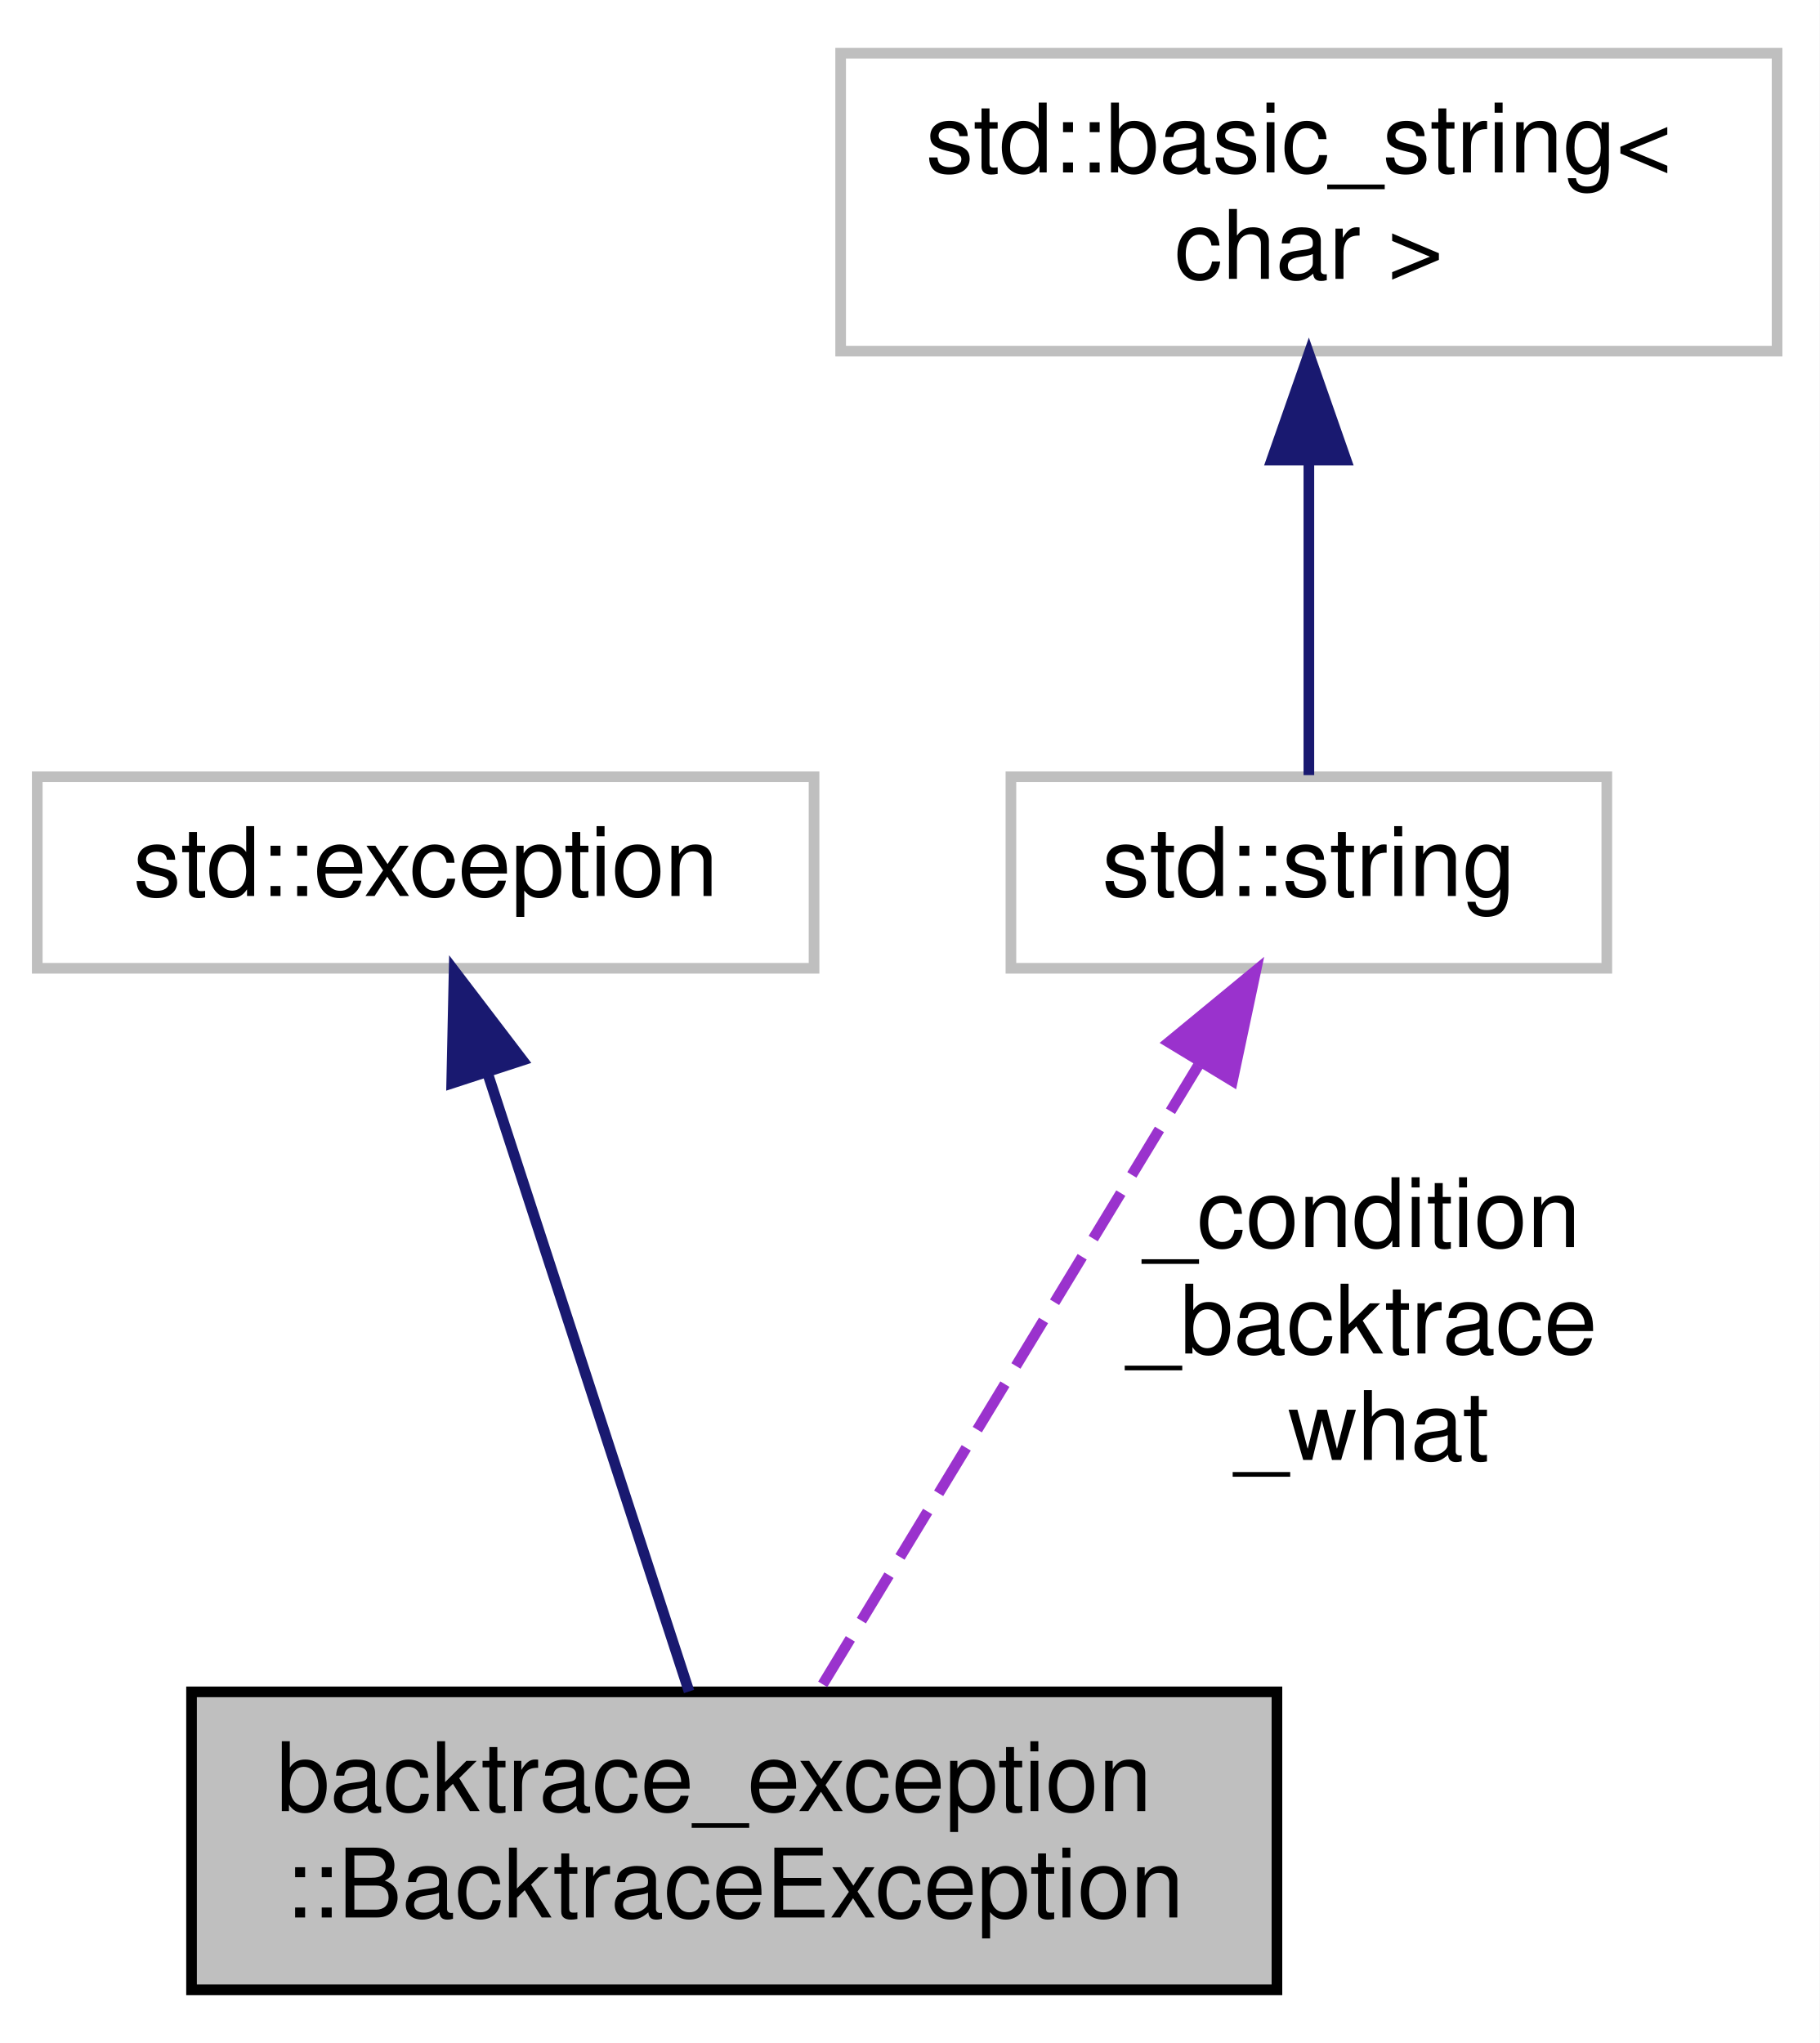
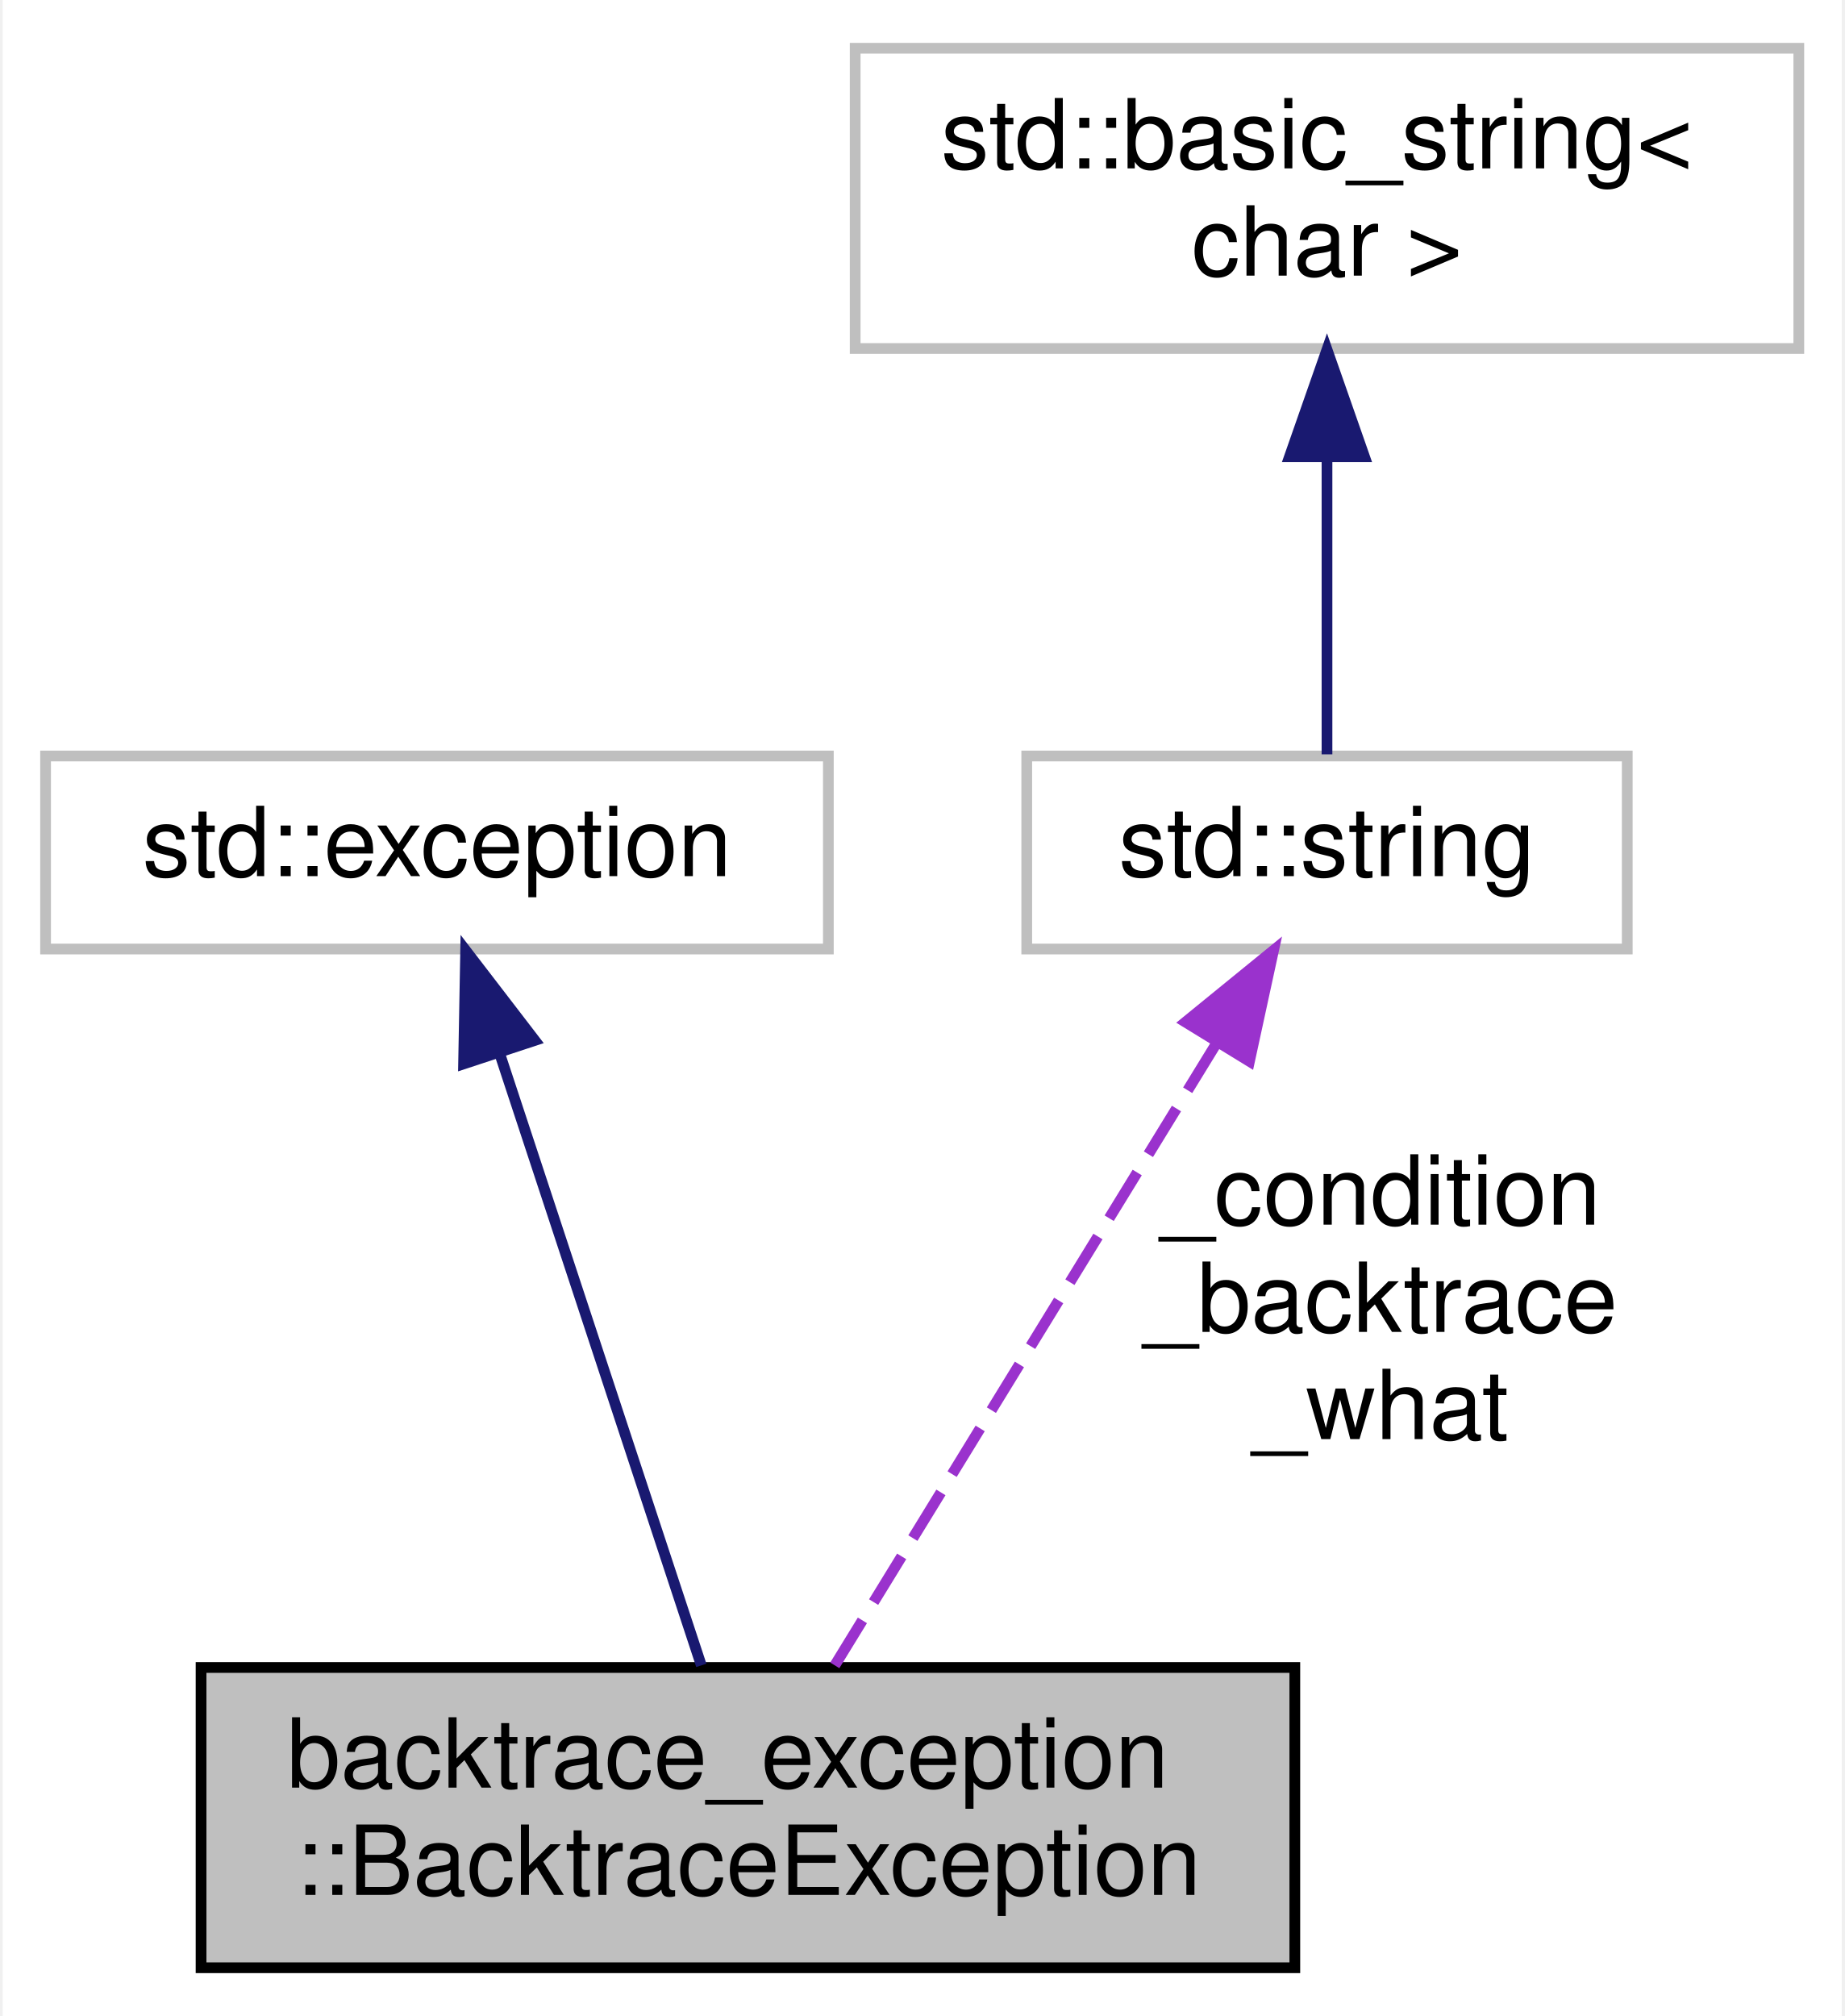
- <svg xmlns="http://www.w3.org/2000/svg" xmlns:xlink="http://www.w3.org/1999/xlink" width="171pt" height="192pt" viewBox="0.00 0.00 171.00 192.00">
-   <g id="graph0" class="graph" transform="scale(1 1) rotate(0) translate(4 188)">
-     <polygon fill="white" stroke="none" points="-4,4 -4,-188 167,-188 167,4 -4,4" />
+ <svg xmlns="http://www.w3.org/2000/svg" xmlns:xlink="http://www.w3.org/1999/xlink" width="172pt" height="188pt" viewBox="0.00 0.00 171.50 188.00">
+   <g id="graph0" class="graph" transform="scale(1 1) rotate(0) translate(4 184)">
+     <polygon fill="white" stroke="none" points="-4,4 -4,-184 167.5,-184 167.5,4 -4,4" />
    <g id="node1" class="node">
-       <polygon fill="#bfbfbf" stroke="black" points="14,-1 14,-29 116,-29 116,-1 14,-1" />
-       <text text-anchor="start" x="22" y="-17.8" font-family="Helvetica,sans-Serif" font-size="9.00">backtrace_exception</text>
-       <text text-anchor="middle" x="65" y="-7.8" font-family="Helvetica,sans-Serif" font-size="9.00">::BacktraceException</text>
+       <polygon fill="#bfbfbf" stroke="black" points="14.5,-0.5 14.5,-28.5 116.5,-28.5 116.5,-0.5 14.5,-0.5" />
+       <text text-anchor="start" x="22.5" y="-17.3" font-family="Helvetica,sans-Serif" font-size="9.00">backtrace_exception</text>
+       <text text-anchor="middle" x="65.5" y="-7.3" font-family="Helvetica,sans-Serif" font-size="9.00">::BacktraceException</text>
    </g>
    <g id="node2" class="node">
      <g id="a_node2">
        <a xlink:title="STL class. ">
-           <polygon fill="white" stroke="#bfbfbf" points="-0.5,-97 -0.5,-115 72.5,-115 72.5,-97 -0.5,-97" />
-           <text text-anchor="middle" x="36" y="-103.8" font-family="Helvetica,sans-Serif" font-size="9.00">std::exception</text>
+           <polygon fill="white" stroke="#bfbfbf" points="0,-95.5 0,-113.5 73,-113.5 73,-95.5 0,-95.5" />
+           <text text-anchor="middle" x="36.5" y="-102.3" font-family="Helvetica,sans-Serif" font-size="9.00">std::exception</text>
        </a>
      </g>
    </g>
    <g id="edge1" class="edge">
-       <path fill="none" stroke="midnightblue" d="M41.908,-86.87C47.506,-69.689 55.777,-44.304 60.752,-29.037" />
-       <polygon fill="midnightblue" stroke="midnightblue" points="38.447,-86.194 38.676,-96.787 45.102,-88.363 38.447,-86.194" />
+       <path fill="none" stroke="midnightblue" d="M42.387,-85.635C47.948,-68.761 56.159,-43.844 61.151,-28.698" />
+       <polygon fill="midnightblue" stroke="midnightblue" points="38.982,-84.786 39.176,-95.379 45.63,-86.977 38.982,-84.786" />
    </g>
    <g id="node3" class="node">
      <g id="a_node3">
        <a xlink:title="STL class. ">
-           <polygon fill="white" stroke="#bfbfbf" points="91,-97 91,-115 147,-115 147,-97 91,-97" />
-           <text text-anchor="middle" x="119" y="-103.8" font-family="Helvetica,sans-Serif" font-size="9.00">std::string</text>
+           <polygon fill="white" stroke="#bfbfbf" points="91.5,-95.5 91.5,-113.5 147.5,-113.5 147.5,-95.5 91.5,-95.5" />
+           <text text-anchor="middle" x="119.5" y="-102.3" font-family="Helvetica,sans-Serif" font-size="9.00">std::string</text>
        </a>
      </g>
    </g>
    <g id="edge2" class="edge">
-       <path fill="none" stroke="#9a32cd" stroke-dasharray="5,2" d="M108.59,-87.842C98.164,-70.659 82.35,-44.595 72.91,-29.037" />
-       <polygon fill="#9a32cd" stroke="#9a32cd" points="105.837,-90.053 114.017,-96.787 111.822,-86.422 105.837,-90.053" />
-       <text text-anchor="middle" x="124" y="-70.8" font-family="Helvetica,sans-Serif" font-size="9.00"> _condition</text>
-       <text text-anchor="middle" x="124" y="-60.8" font-family="Helvetica,sans-Serif" font-size="9.00">_backtrace</text>
-       <text text-anchor="middle" x="124" y="-50.8" font-family="Helvetica,sans-Serif" font-size="9.00">_what</text>
+       <path fill="none" stroke="#9a32cd" stroke-dasharray="5,2" d="M109.124,-86.591C98.768,-69.714 83.07,-44.133 73.599,-28.698" />
+       <polygon fill="#9a32cd" stroke="#9a32cd" points="106.303,-88.686 114.517,-95.379 112.27,-85.025 106.303,-88.686" />
+       <text text-anchor="middle" x="124.5" y="-69.8" font-family="Helvetica,sans-Serif" font-size="9.00"> _condition</text>
+       <text text-anchor="middle" x="124.5" y="-59.8" font-family="Helvetica,sans-Serif" font-size="9.00">_backtrace</text>
+       <text text-anchor="middle" x="124.5" y="-49.8" font-family="Helvetica,sans-Serif" font-size="9.00">_what</text>
    </g>
    <g id="node4" class="node">
      <g id="a_node4">
        <a xlink:title="STL class. ">
-           <polygon fill="white" stroke="#bfbfbf" points="75,-155 75,-183 163,-183 163,-155 75,-155" />
-           <text text-anchor="start" x="83" y="-171.8" font-family="Helvetica,sans-Serif" font-size="9.00">std::basic_string&lt;</text>
-           <text text-anchor="middle" x="119" y="-161.8" font-family="Helvetica,sans-Serif" font-size="9.00"> char &gt;</text>
+           <polygon fill="white" stroke="#bfbfbf" points="75.5,-151.5 75.5,-179.5 163.5,-179.5 163.5,-151.5 75.5,-151.5" />
+           <text text-anchor="start" x="83.5" y="-168.3" font-family="Helvetica,sans-Serif" font-size="9.00">std::basic_string&lt;</text>
+           <text text-anchor="middle" x="119.5" y="-158.3" font-family="Helvetica,sans-Serif" font-size="9.00"> char &gt;</text>
        </a>
      </g>
    </g>
    <g id="edge3" class="edge">
-       <path fill="none" stroke="midnightblue" d="M119,-144.588C119,-134.213 119,-122.68 119,-115.159" />
-       <polygon fill="midnightblue" stroke="midnightblue" points="115.5,-144.764 119,-154.764 122.5,-144.764 115.5,-144.764" />
+       <path fill="none" stroke="midnightblue" d="M119.5,-141.386C119.5,-131.594 119.5,-120.816 119.5,-113.653" />
+       <polygon fill="midnightblue" stroke="midnightblue" points="116,-141.406 119.5,-151.406 123,-141.406 116,-141.406" />
    </g>
  </g>
</svg>
